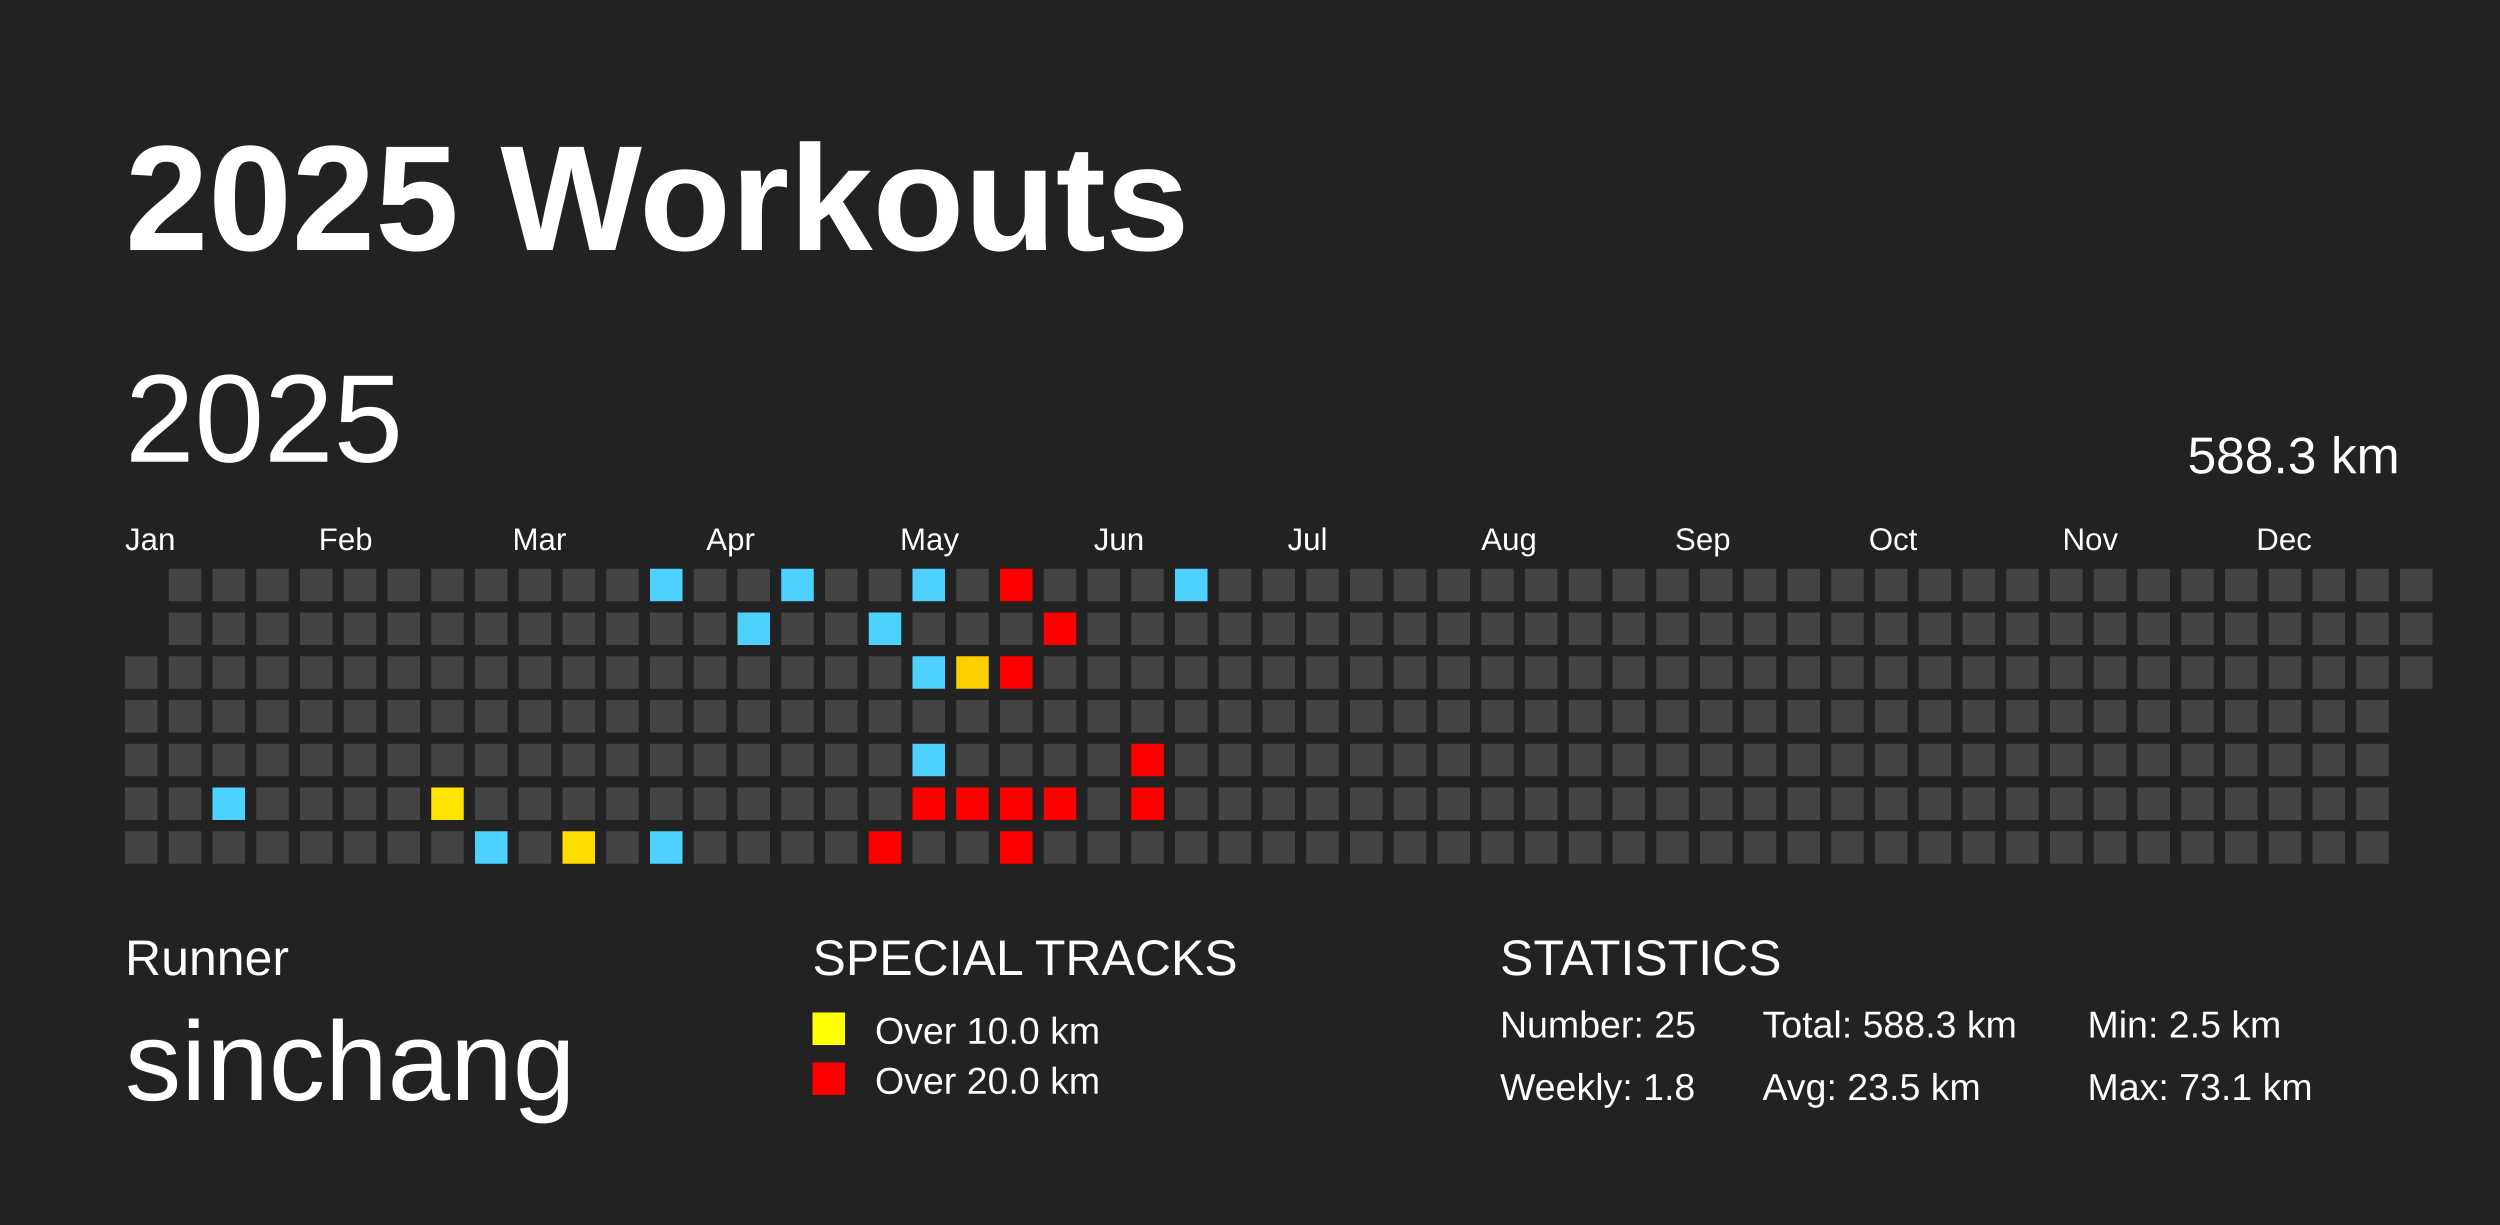
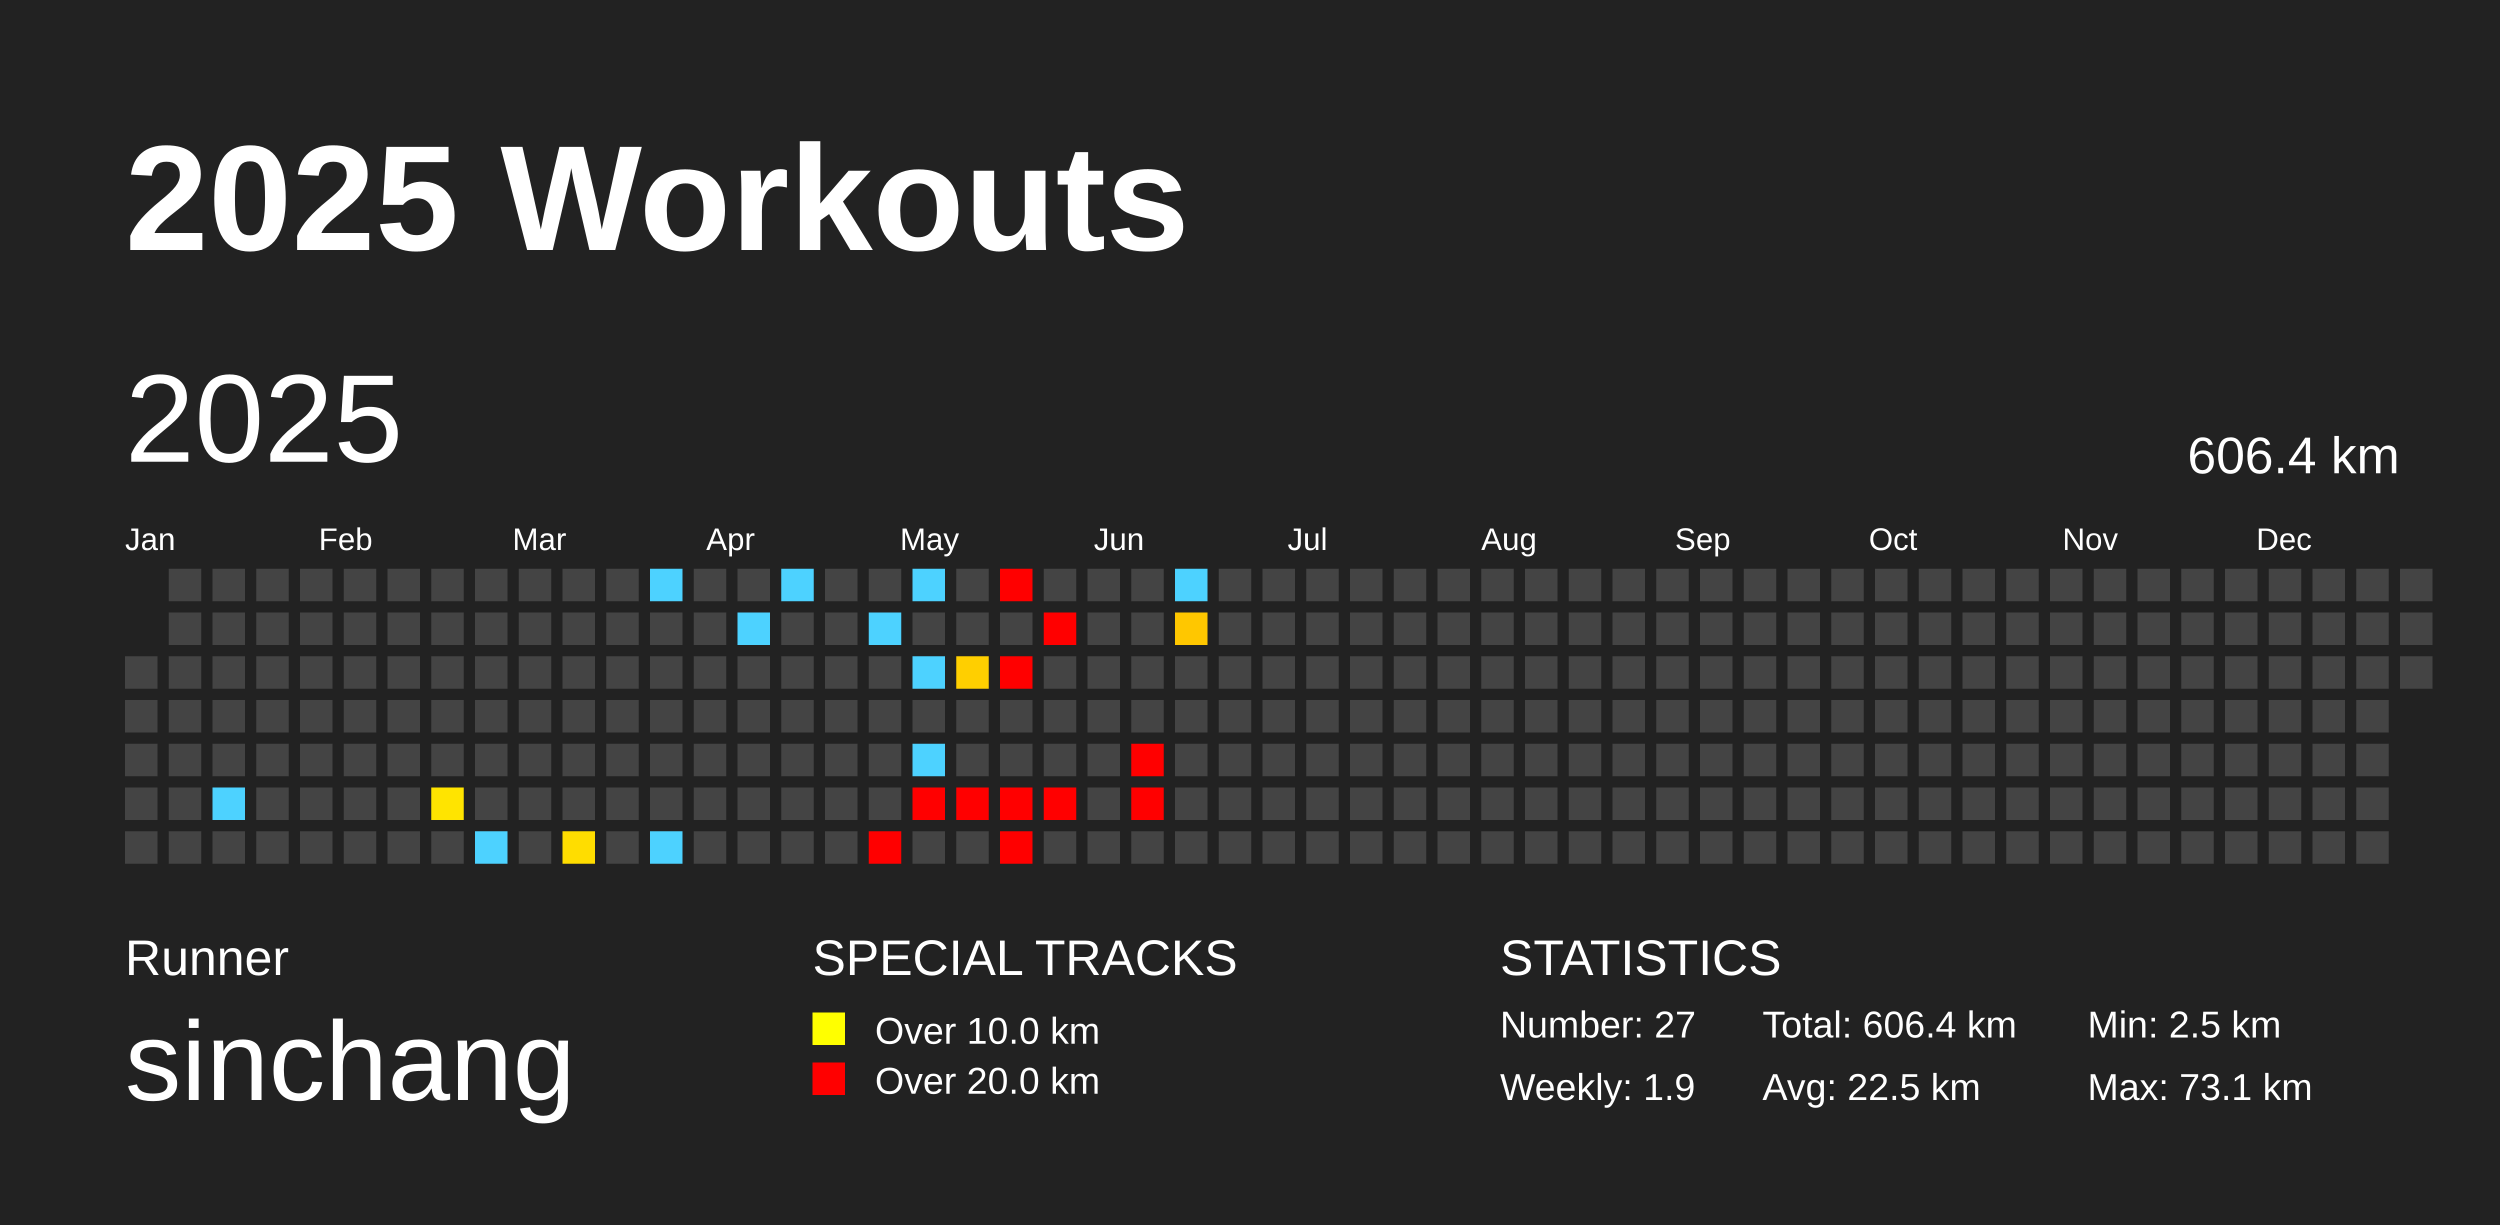
<svg xmlns="http://www.w3.org/2000/svg" baseProfile="full" height="98mm" version="1.1" viewBox="0,0,200,98" width="200mm">
  <defs />
  <rect fill="#222222" height="98" width="200" x="0" y="0" />
  <text fill="#FFFFFF" style="font-size:12px; font-family:Arial; font-weight:bold;" x="10" y="20">2025 Workouts</text>
  <text fill="#FFFFFF" style="font-size:4px; font-family:Arial" x="10" y="78">Runner</text>
  <text fill="#FFFFFF" style="font-size:9px; font-family:Arial" x="10" y="88">sinchang</text>
  <text fill="#FFFFFF" style="font-size:4px; font-family:Arial" x="65" y="78">SPECIAL TRACKS</text>
  <rect fill="yellow" height="2.6" width="2.6" x="65" y="81" />
  <text fill="#FFFFFF" style="font-size:3px; font-family:Arial" x="70" y="83.5">Over 10.0 km</text>
  <rect fill="red" height="2.6" width="2.6" x="65" y="85" />
  <text fill="#FFFFFF" style="font-size:3px; font-family:Arial" x="70" y="87.5">Over 20.0 km</text>
  <text fill="#FFFFFF" style="font-size:4px; font-family:Arial" x="120" y="78">STATISTICS</text>
-   <text fill="#FFFFFF" style="font-size:3px; font-family:Arial" x="120" y="83">Number: 25</text>
-   <text fill="#FFFFFF" style="font-size:3px; font-family:Arial" x="120" y="88">Weekly: 1.8</text>
-   <text fill="#FFFFFF" style="font-size:3px; font-family:Arial" x="141" y="83">Total: 588.3 km</text>
-   <text fill="#FFFFFF" style="font-size:3px; font-family:Arial" x="141" y="88">Avg: 23.5 km</text>
+   <text fill="#FFFFFF" style="font-size:3px; font-family:Arial" x="120" y="83">Number: 27</text>
+   <text fill="#FFFFFF" style="font-size:3px; font-family:Arial" x="120" y="88">Weekly: 1.9</text>
+   <text fill="#FFFFFF" style="font-size:3px; font-family:Arial" x="141" y="83">Total: 606.4 km</text>
+   <text fill="#FFFFFF" style="font-size:3px; font-family:Arial" x="141" y="88">Avg: 22.5 km</text>
  <text fill="#FFFFFF" style="font-size:3px; font-family:Arial" x="167" y="83">Min: 2.5 km</text>
  <text fill="#FFFFFF" style="font-size:3px; font-family:Arial" x="167" y="88">Max: 73.1 km</text>
  <text dominant-baseline="hanging" fill="#FFFFFF" style="font-size:10.0px; font-family:Arial;" x="10" y="30">2025</text>
-   <text dominant-baseline="hanging" fill="#FFFFFF" style="font-size:4.125px; font-family:Arial;" x="175" y="35">588.3 km</text>
+   <text dominant-baseline="hanging" fill="#FFFFFF" style="font-size:4.125px; font-family:Arial;" x="175" y="35">606.4 km</text>
  <text fill="#FFFFFF" style="font-size:2.5px; font-family:Arial" x="10.0" y="44">Jan</text>
  <text fill="#FFFFFF" style="font-size:2.5px; font-family:Arial" x="25.5" y="44">Feb</text>
  <text fill="#FFFFFF" style="font-size:2.5px; font-family:Arial" x="41.0" y="44">Mar</text>
  <text fill="#FFFFFF" style="font-size:2.5px; font-family:Arial" x="56.5" y="44">Apr</text>
  <text fill="#FFFFFF" style="font-size:2.5px; font-family:Arial" x="72.0" y="44">May</text>
  <text fill="#FFFFFF" style="font-size:2.5px; font-family:Arial" x="87.5" y="44">Jun</text>
  <text fill="#FFFFFF" style="font-size:2.5px; font-family:Arial" x="103.0" y="44">Jul</text>
  <text fill="#FFFFFF" style="font-size:2.5px; font-family:Arial" x="118.5" y="44">Aug</text>
  <text fill="#FFFFFF" style="font-size:2.5px; font-family:Arial" x="134.0" y="44">Sep</text>
  <text fill="#FFFFFF" style="font-size:2.5px; font-family:Arial" x="149.5" y="44">Oct</text>
  <text fill="#FFFFFF" style="font-size:2.5px; font-family:Arial" x="165.0" y="44">Nov</text>
  <text fill="#FFFFFF" style="font-size:2.5px; font-family:Arial" x="180.5" y="44">Dec</text>
  <rect fill="#444444" height="2.6" width="2.6" x="10.0" y="52.5" />
  <rect fill="#444444" height="2.6" width="2.6" x="10.0" y="56.0" />
  <rect fill="#444444" height="2.6" width="2.6" x="10.0" y="59.5" />
  <rect fill="#444444" height="2.6" width="2.6" x="10.0" y="63.0" />
  <rect fill="#444444" height="2.6" width="2.6" x="10.0" y="66.5" />
  <rect fill="#444444" height="2.6" width="2.6" x="13.5" y="45.5" />
  <rect fill="#444444" height="2.6" width="2.6" x="13.5" y="49.0" />
  <rect fill="#444444" height="2.6" width="2.6" x="13.5" y="52.5" />
  <rect fill="#444444" height="2.6" width="2.6" x="13.5" y="56.0" />
  <rect fill="#444444" height="2.6" width="2.6" x="13.5" y="59.5" />
  <rect fill="#444444" height="2.6" width="2.6" x="13.5" y="63.0" />
  <rect fill="#444444" height="2.6" width="2.6" x="13.5" y="66.5" />
  <rect fill="#444444" height="2.6" width="2.6" x="17.0" y="45.5" />
  <rect fill="#444444" height="2.6" width="2.6" x="17.0" y="49.0" />
  <rect fill="#444444" height="2.6" width="2.6" x="17.0" y="52.5" />
  <rect fill="#444444" height="2.6" width="2.6" x="17.0" y="56.0" />
  <rect fill="#444444" height="2.6" width="2.6" x="17.0" y="59.5" />
  <rect fill="#4dd2ff" height="2.6" width="2.6" x="17.0" y="63.0" />
  <rect fill="#444444" height="2.6" width="2.6" x="17.0" y="66.5" />
  <rect fill="#444444" height="2.6" width="2.6" x="20.5" y="45.5" />
  <rect fill="#444444" height="2.6" width="2.6" x="20.5" y="49.0" />
  <rect fill="#444444" height="2.6" width="2.6" x="20.5" y="52.5" />
  <rect fill="#444444" height="2.6" width="2.6" x="20.5" y="56.0" />
  <rect fill="#444444" height="2.6" width="2.6" x="20.5" y="59.5" />
  <rect fill="#444444" height="2.6" width="2.6" x="20.5" y="63.0" />
  <rect fill="#444444" height="2.6" width="2.6" x="20.5" y="66.5" />
  <rect fill="#444444" height="2.6" width="2.6" x="24.0" y="45.5" />
  <rect fill="#444444" height="2.6" width="2.6" x="24.0" y="49.0" />
  <rect fill="#444444" height="2.6" width="2.6" x="24.0" y="52.5" />
  <rect fill="#444444" height="2.6" width="2.6" x="24.0" y="56.0" />
  <rect fill="#444444" height="2.6" width="2.6" x="24.0" y="59.5" />
  <rect fill="#444444" height="2.6" width="2.6" x="24.0" y="63.0" />
  <rect fill="#444444" height="2.6" width="2.6" x="24.0" y="66.5" />
  <rect fill="#444444" height="2.6" width="2.6" x="27.5" y="45.5" />
  <rect fill="#444444" height="2.6" width="2.6" x="27.5" y="49.0" />
  <rect fill="#444444" height="2.6" width="2.6" x="27.5" y="52.5" />
  <rect fill="#444444" height="2.6" width="2.6" x="27.5" y="56.0" />
  <rect fill="#444444" height="2.6" width="2.6" x="27.5" y="59.5" />
  <rect fill="#444444" height="2.6" width="2.6" x="27.5" y="63.0" />
  <rect fill="#444444" height="2.6" width="2.6" x="27.5" y="66.5" />
  <rect fill="#444444" height="2.6" width="2.6" x="31.0" y="45.5" />
  <rect fill="#444444" height="2.6" width="2.6" x="31.0" y="49.0" />
  <rect fill="#444444" height="2.6" width="2.6" x="31.0" y="52.5" />
  <rect fill="#444444" height="2.6" width="2.6" x="31.0" y="56.0" />
  <rect fill="#444444" height="2.6" width="2.6" x="31.0" y="59.5" />
  <rect fill="#444444" height="2.6" width="2.6" x="31.0" y="63.0" />
  <rect fill="#444444" height="2.6" width="2.6" x="31.0" y="66.5" />
  <rect fill="#444444" height="2.6" width="2.6" x="34.5" y="45.5" />
  <rect fill="#444444" height="2.6" width="2.6" x="34.5" y="49.0" />
  <rect fill="#444444" height="2.6" width="2.6" x="34.5" y="52.5" />
  <rect fill="#444444" height="2.6" width="2.6" x="34.5" y="56.0" />
  <rect fill="#444444" height="2.6" width="2.6" x="34.5" y="59.5" />
  <rect fill="#ffe400" height="2.6" width="2.6" x="34.5" y="63.0" />
  <rect fill="#444444" height="2.6" width="2.6" x="34.5" y="66.5" />
  <rect fill="#444444" height="2.6" width="2.6" x="38.0" y="45.5" />
  <rect fill="#444444" height="2.6" width="2.6" x="38.0" y="49.0" />
  <rect fill="#444444" height="2.6" width="2.6" x="38.0" y="52.5" />
  <rect fill="#444444" height="2.6" width="2.6" x="38.0" y="56.0" />
  <rect fill="#444444" height="2.6" width="2.6" x="38.0" y="59.5" />
  <rect fill="#444444" height="2.6" width="2.6" x="38.0" y="63.0" />
  <rect fill="#4dd2ff" height="2.6" width="2.6" x="38.0" y="66.5" />
  <rect fill="#444444" height="2.6" width="2.6" x="41.5" y="45.5" />
  <rect fill="#444444" height="2.6" width="2.6" x="41.5" y="49.0" />
  <rect fill="#444444" height="2.6" width="2.6" x="41.5" y="52.5" />
  <rect fill="#444444" height="2.6" width="2.6" x="41.5" y="56.0" />
  <rect fill="#444444" height="2.6" width="2.6" x="41.5" y="59.5" />
  <rect fill="#444444" height="2.6" width="2.6" x="41.5" y="63.0" />
  <rect fill="#444444" height="2.6" width="2.6" x="41.5" y="66.5" />
  <rect fill="#444444" height="2.6" width="2.6" x="45.0" y="45.5" />
  <rect fill="#444444" height="2.6" width="2.6" x="45.0" y="49.0" />
  <rect fill="#444444" height="2.6" width="2.6" x="45.0" y="52.5" />
  <rect fill="#444444" height="2.6" width="2.6" x="45.0" y="56.0" />
  <rect fill="#444444" height="2.6" width="2.6" x="45.0" y="59.5" />
  <rect fill="#444444" height="2.6" width="2.6" x="45.0" y="63.0" />
  <rect fill="#ffdd00" height="2.6" width="2.6" x="45.0" y="66.5" />
  <rect fill="#444444" height="2.6" width="2.6" x="48.5" y="45.5" />
  <rect fill="#444444" height="2.6" width="2.6" x="48.5" y="49.0" />
  <rect fill="#444444" height="2.6" width="2.6" x="48.5" y="52.5" />
  <rect fill="#444444" height="2.6" width="2.6" x="48.5" y="56.0" />
  <rect fill="#444444" height="2.6" width="2.6" x="48.5" y="59.5" />
  <rect fill="#444444" height="2.6" width="2.6" x="48.5" y="63.0" />
  <rect fill="#444444" height="2.6" width="2.6" x="48.5" y="66.5" />
  <rect fill="#4dd2ff" height="2.6" width="2.6" x="52.0" y="45.5" />
  <rect fill="#444444" height="2.6" width="2.6" x="52.0" y="49.0" />
  <rect fill="#444444" height="2.6" width="2.6" x="52.0" y="52.5" />
  <rect fill="#444444" height="2.6" width="2.6" x="52.0" y="56.0" />
  <rect fill="#444444" height="2.6" width="2.6" x="52.0" y="59.5" />
  <rect fill="#444444" height="2.6" width="2.6" x="52.0" y="63.0" />
  <rect fill="#4dd2ff" height="2.6" width="2.6" x="52.0" y="66.5" />
  <rect fill="#444444" height="2.6" width="2.6" x="55.5" y="45.5" />
  <rect fill="#444444" height="2.6" width="2.6" x="55.5" y="49.0" />
  <rect fill="#444444" height="2.6" width="2.6" x="55.5" y="52.5" />
  <rect fill="#444444" height="2.6" width="2.6" x="55.5" y="56.0" />
  <rect fill="#444444" height="2.6" width="2.6" x="55.5" y="59.5" />
  <rect fill="#444444" height="2.6" width="2.6" x="55.5" y="63.0" />
  <rect fill="#444444" height="2.6" width="2.6" x="55.5" y="66.5" />
  <rect fill="#444444" height="2.6" width="2.6" x="59.0" y="45.5" />
  <rect fill="#4dd2ff" height="2.6" width="2.6" x="59.0" y="49.0" />
  <rect fill="#444444" height="2.6" width="2.6" x="59.0" y="52.5" />
  <rect fill="#444444" height="2.6" width="2.6" x="59.0" y="56.0" />
  <rect fill="#444444" height="2.6" width="2.6" x="59.0" y="59.5" />
  <rect fill="#444444" height="2.6" width="2.6" x="59.0" y="63.0" />
  <rect fill="#444444" height="2.6" width="2.6" x="59.0" y="66.5" />
  <rect fill="#4dd2ff" height="2.6" width="2.6" x="62.5" y="45.5" />
  <rect fill="#444444" height="2.6" width="2.6" x="62.5" y="49.0" />
  <rect fill="#444444" height="2.6" width="2.6" x="62.5" y="52.5" />
  <rect fill="#444444" height="2.6" width="2.6" x="62.5" y="56.0" />
  <rect fill="#444444" height="2.6" width="2.6" x="62.5" y="59.5" />
  <rect fill="#444444" height="2.6" width="2.6" x="62.5" y="63.0" />
  <rect fill="#444444" height="2.6" width="2.6" x="62.5" y="66.5" />
  <rect fill="#444444" height="2.6" width="2.6" x="66.0" y="45.5" />
  <rect fill="#444444" height="2.6" width="2.6" x="66.0" y="49.0" />
  <rect fill="#444444" height="2.6" width="2.6" x="66.0" y="52.5" />
  <rect fill="#444444" height="2.6" width="2.6" x="66.0" y="56.0" />
  <rect fill="#444444" height="2.6" width="2.6" x="66.0" y="59.5" />
  <rect fill="#444444" height="2.6" width="2.6" x="66.0" y="63.0" />
  <rect fill="#444444" height="2.6" width="2.6" x="66.0" y="66.5" />
  <rect fill="#444444" height="2.6" width="2.6" x="69.5" y="45.5" />
  <rect fill="#4dd2ff" height="2.6" width="2.6" x="69.5" y="49.0" />
  <rect fill="#444444" height="2.6" width="2.6" x="69.5" y="52.5" />
  <rect fill="#444444" height="2.6" width="2.6" x="69.5" y="56.0" />
  <rect fill="#444444" height="2.6" width="2.6" x="69.5" y="59.5" />
  <rect fill="#444444" height="2.6" width="2.6" x="69.5" y="63.0" />
  <rect fill="red" height="2.6" width="2.6" x="69.5" y="66.5" />
  <rect fill="#4dd2ff" height="2.6" width="2.6" x="73.0" y="45.5" />
  <rect fill="#444444" height="2.6" width="2.6" x="73.0" y="49.0" />
  <rect fill="#4dd2ff" height="2.6" width="2.6" x="73.0" y="52.5" />
  <rect fill="#444444" height="2.6" width="2.6" x="73.0" y="56.0" />
  <rect fill="#4dd2ff" height="2.6" width="2.6" x="73.0" y="59.5" />
  <rect fill="red" height="2.6" width="2.6" x="73.0" y="63.0" />
  <rect fill="#444444" height="2.6" width="2.6" x="73.0" y="66.5" />
  <rect fill="#444444" height="2.6" width="2.6" x="76.5" y="45.5" />
  <rect fill="#444444" height="2.6" width="2.6" x="76.5" y="49.0" />
  <rect fill="#ffcf00" height="2.6" width="2.6" x="76.5" y="52.5" />
  <rect fill="#444444" height="2.6" width="2.6" x="76.5" y="56.0" />
  <rect fill="#444444" height="2.6" width="2.6" x="76.5" y="59.5" />
  <rect fill="red" height="2.6" width="2.6" x="76.5" y="63.0" />
  <rect fill="#444444" height="2.6" width="2.6" x="76.5" y="66.5" />
  <rect fill="red" height="2.6" width="2.6" x="80.0" y="45.5" />
  <rect fill="#444444" height="2.6" width="2.6" x="80.0" y="49.0" />
  <rect fill="red" height="2.6" width="2.6" x="80.0" y="52.5" />
  <rect fill="#444444" height="2.6" width="2.6" x="80.0" y="56.0" />
  <rect fill="#444444" height="2.6" width="2.6" x="80.0" y="59.5" />
  <rect fill="red" height="2.6" width="2.6" x="80.0" y="63.0" />
  <rect fill="red" height="2.6" width="2.6" x="80.0" y="66.5" />
  <rect fill="#444444" height="2.6" width="2.6" x="83.5" y="45.5" />
  <rect fill="red" height="2.6" width="2.6" x="83.5" y="49.0" />
  <rect fill="#444444" height="2.6" width="2.6" x="83.5" y="52.5" />
  <rect fill="#444444" height="2.6" width="2.6" x="83.5" y="56.0" />
  <rect fill="#444444" height="2.6" width="2.6" x="83.5" y="59.5" />
  <rect fill="red" height="2.6" width="2.6" x="83.5" y="63.0" />
  <rect fill="#444444" height="2.6" width="2.6" x="83.5" y="66.5" />
  <rect fill="#444444" height="2.6" width="2.6" x="87.0" y="45.5" />
  <rect fill="#444444" height="2.6" width="2.6" x="87.0" y="49.0" />
  <rect fill="#444444" height="2.6" width="2.6" x="87.0" y="52.5" />
  <rect fill="#444444" height="2.6" width="2.6" x="87.0" y="56.0" />
  <rect fill="#444444" height="2.6" width="2.6" x="87.0" y="59.5" />
  <rect fill="#444444" height="2.6" width="2.6" x="87.0" y="63.0" />
  <rect fill="#444444" height="2.6" width="2.6" x="87.0" y="66.5" />
  <rect fill="#444444" height="2.6" width="2.6" x="90.5" y="45.5" />
  <rect fill="#444444" height="2.6" width="2.6" x="90.5" y="49.0" />
  <rect fill="#444444" height="2.6" width="2.6" x="90.5" y="52.5" />
  <rect fill="#444444" height="2.6" width="2.6" x="90.5" y="56.0" />
  <rect fill="red" height="2.6" width="2.6" x="90.5" y="59.5" />
  <rect fill="red" height="2.6" width="2.6" x="90.5" y="63.0" />
  <rect fill="#444444" height="2.6" width="2.6" x="90.5" y="66.5" />
  <rect fill="#4dd2ff" height="2.6" width="2.6" x="94.0" y="45.5" />
-   <rect fill="#444444" height="2.6" width="2.6" x="94.0" y="49.0" />
+   <rect fill="#ffc700" height="2.6" width="2.6" x="94.0" y="49.0" />
  <rect fill="#444444" height="2.6" width="2.6" x="94.0" y="52.5" />
  <rect fill="#444444" height="2.6" width="2.6" x="94.0" y="56.0" />
  <rect fill="#444444" height="2.6" width="2.6" x="94.0" y="59.5" />
  <rect fill="#444444" height="2.6" width="2.6" x="94.0" y="63.0" />
  <rect fill="#444444" height="2.6" width="2.6" x="94.0" y="66.5" />
  <rect fill="#444444" height="2.6" width="2.6" x="97.5" y="45.5" />
  <rect fill="#444444" height="2.6" width="2.6" x="97.5" y="49.0" />
  <rect fill="#444444" height="2.6" width="2.6" x="97.5" y="52.5" />
  <rect fill="#444444" height="2.6" width="2.6" x="97.5" y="56.0" />
  <rect fill="#444444" height="2.6" width="2.6" x="97.5" y="59.5" />
  <rect fill="#444444" height="2.6" width="2.6" x="97.5" y="63.0" />
  <rect fill="#444444" height="2.6" width="2.6" x="97.5" y="66.5" />
  <rect fill="#444444" height="2.6" width="2.6" x="101.0" y="45.5" />
  <rect fill="#444444" height="2.6" width="2.6" x="101.0" y="49.0" />
  <rect fill="#444444" height="2.6" width="2.6" x="101.0" y="52.5" />
  <rect fill="#444444" height="2.6" width="2.6" x="101.0" y="56.0" />
  <rect fill="#444444" height="2.6" width="2.6" x="101.0" y="59.5" />
  <rect fill="#444444" height="2.6" width="2.6" x="101.0" y="63.0" />
  <rect fill="#444444" height="2.6" width="2.6" x="101.0" y="66.5" />
  <rect fill="#444444" height="2.6" width="2.6" x="104.5" y="45.5" />
  <rect fill="#444444" height="2.6" width="2.6" x="104.5" y="49.0" />
  <rect fill="#444444" height="2.6" width="2.6" x="104.5" y="52.5" />
  <rect fill="#444444" height="2.6" width="2.6" x="104.5" y="56.0" />
  <rect fill="#444444" height="2.6" width="2.6" x="104.5" y="59.5" />
  <rect fill="#444444" height="2.6" width="2.6" x="104.5" y="63.0" />
  <rect fill="#444444" height="2.6" width="2.6" x="104.5" y="66.5" />
  <rect fill="#444444" height="2.6" width="2.6" x="108.0" y="45.5" />
  <rect fill="#444444" height="2.6" width="2.6" x="108.0" y="49.0" />
  <rect fill="#444444" height="2.6" width="2.6" x="108.0" y="52.5" />
  <rect fill="#444444" height="2.6" width="2.6" x="108.0" y="56.0" />
  <rect fill="#444444" height="2.6" width="2.6" x="108.0" y="59.5" />
  <rect fill="#444444" height="2.6" width="2.6" x="108.0" y="63.0" />
  <rect fill="#444444" height="2.6" width="2.6" x="108.0" y="66.5" />
  <rect fill="#444444" height="2.6" width="2.6" x="111.5" y="45.5" />
  <rect fill="#444444" height="2.6" width="2.6" x="111.5" y="49.0" />
  <rect fill="#444444" height="2.6" width="2.6" x="111.5" y="52.5" />
  <rect fill="#444444" height="2.6" width="2.6" x="111.5" y="56.0" />
  <rect fill="#444444" height="2.6" width="2.6" x="111.5" y="59.5" />
  <rect fill="#444444" height="2.6" width="2.6" x="111.5" y="63.0" />
  <rect fill="#444444" height="2.6" width="2.6" x="111.5" y="66.5" />
  <rect fill="#444444" height="2.6" width="2.6" x="115.0" y="45.5" />
  <rect fill="#444444" height="2.6" width="2.6" x="115.0" y="49.0" />
  <rect fill="#444444" height="2.6" width="2.6" x="115.0" y="52.5" />
  <rect fill="#444444" height="2.6" width="2.6" x="115.0" y="56.0" />
  <rect fill="#444444" height="2.6" width="2.6" x="115.0" y="59.5" />
  <rect fill="#444444" height="2.6" width="2.6" x="115.0" y="63.0" />
  <rect fill="#444444" height="2.6" width="2.6" x="115.0" y="66.5" />
  <rect fill="#444444" height="2.6" width="2.6" x="118.5" y="45.5" />
  <rect fill="#444444" height="2.6" width="2.6" x="118.5" y="49.0" />
  <rect fill="#444444" height="2.6" width="2.6" x="118.5" y="52.5" />
  <rect fill="#444444" height="2.6" width="2.6" x="118.5" y="56.0" />
  <rect fill="#444444" height="2.6" width="2.6" x="118.5" y="59.5" />
  <rect fill="#444444" height="2.6" width="2.6" x="118.5" y="63.0" />
  <rect fill="#444444" height="2.6" width="2.6" x="118.5" y="66.5" />
  <rect fill="#444444" height="2.6" width="2.6" x="122.0" y="45.5" />
  <rect fill="#444444" height="2.6" width="2.6" x="122.0" y="49.0" />
  <rect fill="#444444" height="2.6" width="2.6" x="122.0" y="52.5" />
  <rect fill="#444444" height="2.6" width="2.6" x="122.0" y="56.0" />
  <rect fill="#444444" height="2.6" width="2.6" x="122.0" y="59.5" />
  <rect fill="#444444" height="2.6" width="2.6" x="122.0" y="63.0" />
  <rect fill="#444444" height="2.6" width="2.6" x="122.0" y="66.5" />
  <rect fill="#444444" height="2.6" width="2.6" x="125.5" y="45.5" />
  <rect fill="#444444" height="2.6" width="2.6" x="125.5" y="49.0" />
  <rect fill="#444444" height="2.6" width="2.6" x="125.5" y="52.5" />
  <rect fill="#444444" height="2.6" width="2.6" x="125.5" y="56.0" />
  <rect fill="#444444" height="2.6" width="2.6" x="125.5" y="59.5" />
  <rect fill="#444444" height="2.6" width="2.6" x="125.5" y="63.0" />
  <rect fill="#444444" height="2.6" width="2.6" x="125.5" y="66.5" />
  <rect fill="#444444" height="2.6" width="2.6" x="129.0" y="45.5" />
  <rect fill="#444444" height="2.6" width="2.6" x="129.0" y="49.0" />
  <rect fill="#444444" height="2.6" width="2.6" x="129.0" y="52.5" />
  <rect fill="#444444" height="2.6" width="2.6" x="129.0" y="56.0" />
  <rect fill="#444444" height="2.6" width="2.6" x="129.0" y="59.5" />
  <rect fill="#444444" height="2.6" width="2.6" x="129.0" y="63.0" />
  <rect fill="#444444" height="2.6" width="2.6" x="129.0" y="66.5" />
  <rect fill="#444444" height="2.6" width="2.6" x="132.5" y="45.5" />
  <rect fill="#444444" height="2.6" width="2.6" x="132.5" y="49.0" />
  <rect fill="#444444" height="2.6" width="2.6" x="132.5" y="52.5" />
  <rect fill="#444444" height="2.6" width="2.6" x="132.5" y="56.0" />
  <rect fill="#444444" height="2.6" width="2.6" x="132.5" y="59.5" />
  <rect fill="#444444" height="2.6" width="2.6" x="132.5" y="63.0" />
  <rect fill="#444444" height="2.6" width="2.6" x="132.5" y="66.5" />
  <rect fill="#444444" height="2.6" width="2.6" x="136.0" y="45.5" />
  <rect fill="#444444" height="2.6" width="2.6" x="136.0" y="49.0" />
  <rect fill="#444444" height="2.6" width="2.6" x="136.0" y="52.5" />
  <rect fill="#444444" height="2.6" width="2.6" x="136.0" y="56.0" />
  <rect fill="#444444" height="2.6" width="2.6" x="136.0" y="59.5" />
  <rect fill="#444444" height="2.6" width="2.6" x="136.0" y="63.0" />
  <rect fill="#444444" height="2.6" width="2.6" x="136.0" y="66.5" />
  <rect fill="#444444" height="2.6" width="2.6" x="139.5" y="45.5" />
  <rect fill="#444444" height="2.6" width="2.6" x="139.5" y="49.0" />
  <rect fill="#444444" height="2.6" width="2.6" x="139.5" y="52.5" />
  <rect fill="#444444" height="2.6" width="2.6" x="139.5" y="56.0" />
  <rect fill="#444444" height="2.6" width="2.6" x="139.5" y="59.5" />
  <rect fill="#444444" height="2.6" width="2.6" x="139.5" y="63.0" />
  <rect fill="#444444" height="2.6" width="2.6" x="139.5" y="66.5" />
  <rect fill="#444444" height="2.6" width="2.6" x="143.0" y="45.5" />
  <rect fill="#444444" height="2.6" width="2.6" x="143.0" y="49.0" />
  <rect fill="#444444" height="2.6" width="2.6" x="143.0" y="52.5" />
  <rect fill="#444444" height="2.6" width="2.6" x="143.0" y="56.0" />
  <rect fill="#444444" height="2.6" width="2.6" x="143.0" y="59.5" />
  <rect fill="#444444" height="2.6" width="2.6" x="143.0" y="63.0" />
  <rect fill="#444444" height="2.6" width="2.6" x="143.0" y="66.5" />
  <rect fill="#444444" height="2.6" width="2.6" x="146.5" y="45.5" />
  <rect fill="#444444" height="2.6" width="2.6" x="146.5" y="49.0" />
  <rect fill="#444444" height="2.6" width="2.6" x="146.5" y="52.5" />
  <rect fill="#444444" height="2.6" width="2.6" x="146.5" y="56.0" />
  <rect fill="#444444" height="2.6" width="2.6" x="146.5" y="59.5" />
  <rect fill="#444444" height="2.6" width="2.6" x="146.5" y="63.0" />
  <rect fill="#444444" height="2.6" width="2.6" x="146.5" y="66.5" />
  <rect fill="#444444" height="2.6" width="2.6" x="150.0" y="45.5" />
  <rect fill="#444444" height="2.6" width="2.6" x="150.0" y="49.0" />
  <rect fill="#444444" height="2.6" width="2.6" x="150.0" y="52.5" />
  <rect fill="#444444" height="2.6" width="2.6" x="150.0" y="56.0" />
  <rect fill="#444444" height="2.6" width="2.6" x="150.0" y="59.5" />
  <rect fill="#444444" height="2.6" width="2.6" x="150.0" y="63.0" />
  <rect fill="#444444" height="2.6" width="2.6" x="150.0" y="66.5" />
  <rect fill="#444444" height="2.6" width="2.6" x="153.5" y="45.5" />
  <rect fill="#444444" height="2.6" width="2.6" x="153.5" y="49.0" />
  <rect fill="#444444" height="2.6" width="2.6" x="153.5" y="52.5" />
  <rect fill="#444444" height="2.6" width="2.6" x="153.5" y="56.0" />
  <rect fill="#444444" height="2.6" width="2.6" x="153.5" y="59.5" />
  <rect fill="#444444" height="2.6" width="2.6" x="153.5" y="63.0" />
  <rect fill="#444444" height="2.6" width="2.6" x="153.5" y="66.5" />
  <rect fill="#444444" height="2.6" width="2.6" x="157.0" y="45.5" />
  <rect fill="#444444" height="2.6" width="2.6" x="157.0" y="49.0" />
  <rect fill="#444444" height="2.6" width="2.6" x="157.0" y="52.5" />
  <rect fill="#444444" height="2.6" width="2.6" x="157.0" y="56.0" />
  <rect fill="#444444" height="2.6" width="2.6" x="157.0" y="59.5" />
  <rect fill="#444444" height="2.6" width="2.6" x="157.0" y="63.0" />
  <rect fill="#444444" height="2.6" width="2.6" x="157.0" y="66.5" />
  <rect fill="#444444" height="2.6" width="2.6" x="160.5" y="45.5" />
  <rect fill="#444444" height="2.6" width="2.6" x="160.5" y="49.0" />
  <rect fill="#444444" height="2.6" width="2.6" x="160.5" y="52.5" />
  <rect fill="#444444" height="2.6" width="2.6" x="160.5" y="56.0" />
  <rect fill="#444444" height="2.6" width="2.6" x="160.5" y="59.5" />
  <rect fill="#444444" height="2.6" width="2.6" x="160.5" y="63.0" />
  <rect fill="#444444" height="2.6" width="2.6" x="160.5" y="66.5" />
  <rect fill="#444444" height="2.6" width="2.6" x="164.0" y="45.5" />
  <rect fill="#444444" height="2.6" width="2.6" x="164.0" y="49.0" />
  <rect fill="#444444" height="2.6" width="2.6" x="164.0" y="52.5" />
  <rect fill="#444444" height="2.6" width="2.6" x="164.0" y="56.0" />
  <rect fill="#444444" height="2.6" width="2.6" x="164.0" y="59.5" />
  <rect fill="#444444" height="2.6" width="2.6" x="164.0" y="63.0" />
  <rect fill="#444444" height="2.6" width="2.6" x="164.0" y="66.5" />
  <rect fill="#444444" height="2.6" width="2.6" x="167.5" y="45.5" />
  <rect fill="#444444" height="2.6" width="2.6" x="167.5" y="49.0" />
  <rect fill="#444444" height="2.6" width="2.6" x="167.5" y="52.5" />
  <rect fill="#444444" height="2.6" width="2.6" x="167.5" y="56.0" />
  <rect fill="#444444" height="2.6" width="2.6" x="167.5" y="59.5" />
  <rect fill="#444444" height="2.6" width="2.6" x="167.5" y="63.0" />
  <rect fill="#444444" height="2.6" width="2.6" x="167.5" y="66.5" />
  <rect fill="#444444" height="2.6" width="2.6" x="171.0" y="45.5" />
  <rect fill="#444444" height="2.6" width="2.6" x="171.0" y="49.0" />
  <rect fill="#444444" height="2.6" width="2.6" x="171.0" y="52.5" />
  <rect fill="#444444" height="2.6" width="2.6" x="171.0" y="56.0" />
  <rect fill="#444444" height="2.6" width="2.6" x="171.0" y="59.5" />
  <rect fill="#444444" height="2.6" width="2.6" x="171.0" y="63.0" />
  <rect fill="#444444" height="2.6" width="2.6" x="171.0" y="66.5" />
  <rect fill="#444444" height="2.6" width="2.6" x="174.5" y="45.5" />
  <rect fill="#444444" height="2.6" width="2.6" x="174.5" y="49.0" />
  <rect fill="#444444" height="2.6" width="2.6" x="174.5" y="52.5" />
  <rect fill="#444444" height="2.6" width="2.6" x="174.5" y="56.0" />
  <rect fill="#444444" height="2.6" width="2.6" x="174.5" y="59.5" />
  <rect fill="#444444" height="2.6" width="2.6" x="174.5" y="63.0" />
  <rect fill="#444444" height="2.6" width="2.6" x="174.5" y="66.5" />
  <rect fill="#444444" height="2.6" width="2.6" x="178.0" y="45.5" />
  <rect fill="#444444" height="2.6" width="2.6" x="178.0" y="49.0" />
  <rect fill="#444444" height="2.6" width="2.6" x="178.0" y="52.5" />
  <rect fill="#444444" height="2.6" width="2.6" x="178.0" y="56.0" />
  <rect fill="#444444" height="2.6" width="2.6" x="178.0" y="59.5" />
  <rect fill="#444444" height="2.6" width="2.6" x="178.0" y="63.0" />
  <rect fill="#444444" height="2.6" width="2.6" x="178.0" y="66.5" />
  <rect fill="#444444" height="2.6" width="2.6" x="181.5" y="45.5" />
  <rect fill="#444444" height="2.6" width="2.6" x="181.5" y="49.0" />
  <rect fill="#444444" height="2.6" width="2.6" x="181.5" y="52.5" />
  <rect fill="#444444" height="2.6" width="2.6" x="181.5" y="56.0" />
  <rect fill="#444444" height="2.6" width="2.6" x="181.5" y="59.5" />
  <rect fill="#444444" height="2.6" width="2.6" x="181.5" y="63.0" />
  <rect fill="#444444" height="2.6" width="2.6" x="181.5" y="66.5" />
  <rect fill="#444444" height="2.6" width="2.6" x="185.0" y="45.5" />
  <rect fill="#444444" height="2.6" width="2.6" x="185.0" y="49.0" />
  <rect fill="#444444" height="2.6" width="2.6" x="185.0" y="52.5" />
  <rect fill="#444444" height="2.6" width="2.6" x="185.0" y="56.0" />
  <rect fill="#444444" height="2.6" width="2.6" x="185.0" y="59.5" />
  <rect fill="#444444" height="2.6" width="2.6" x="185.0" y="63.0" />
  <rect fill="#444444" height="2.6" width="2.6" x="185.0" y="66.5" />
  <rect fill="#444444" height="2.6" width="2.6" x="188.5" y="45.5" />
  <rect fill="#444444" height="2.6" width="2.6" x="188.5" y="49.0" />
  <rect fill="#444444" height="2.6" width="2.6" x="188.5" y="52.5" />
  <rect fill="#444444" height="2.6" width="2.6" x="188.5" y="56.0" />
  <rect fill="#444444" height="2.6" width="2.6" x="188.5" y="59.5" />
  <rect fill="#444444" height="2.6" width="2.6" x="188.5" y="63.0" />
  <rect fill="#444444" height="2.6" width="2.6" x="188.5" y="66.5" />
  <rect fill="#444444" height="2.6" width="2.6" x="192.0" y="45.5" />
  <rect fill="#444444" height="2.6" width="2.6" x="192.0" y="49.0" />
  <rect fill="#444444" height="2.6" width="2.6" x="192.0" y="52.5" />
</svg>
